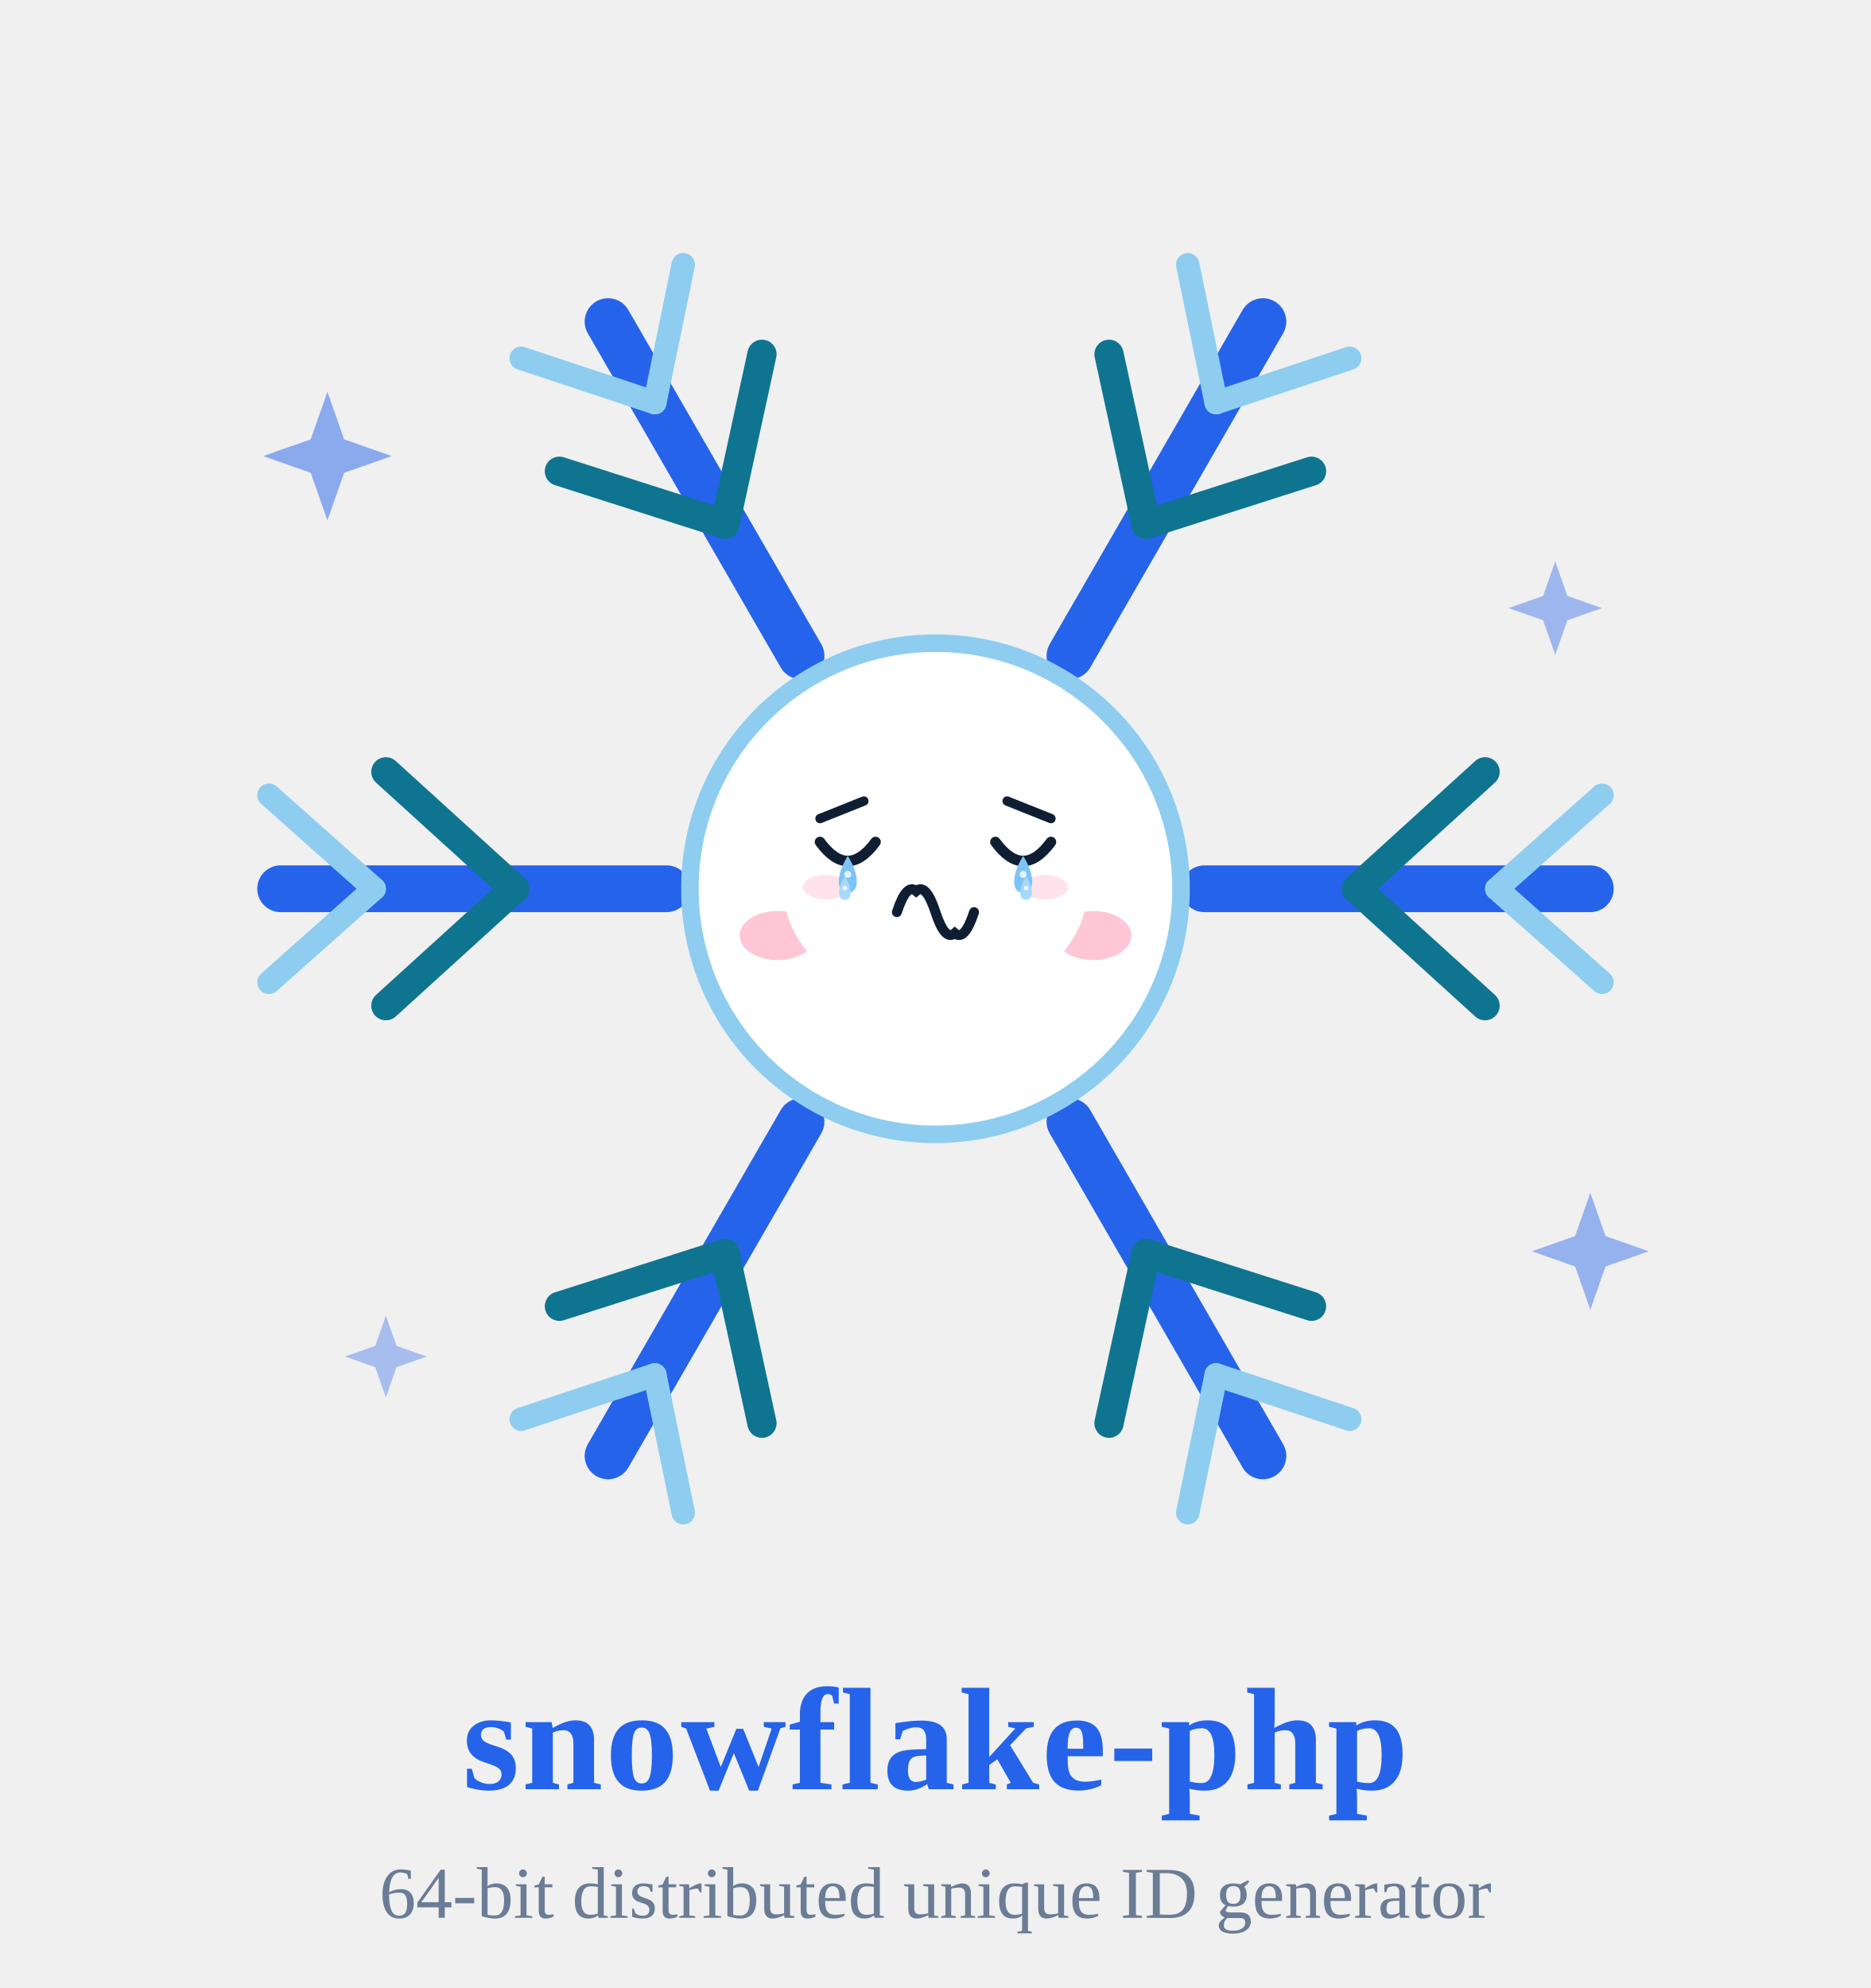
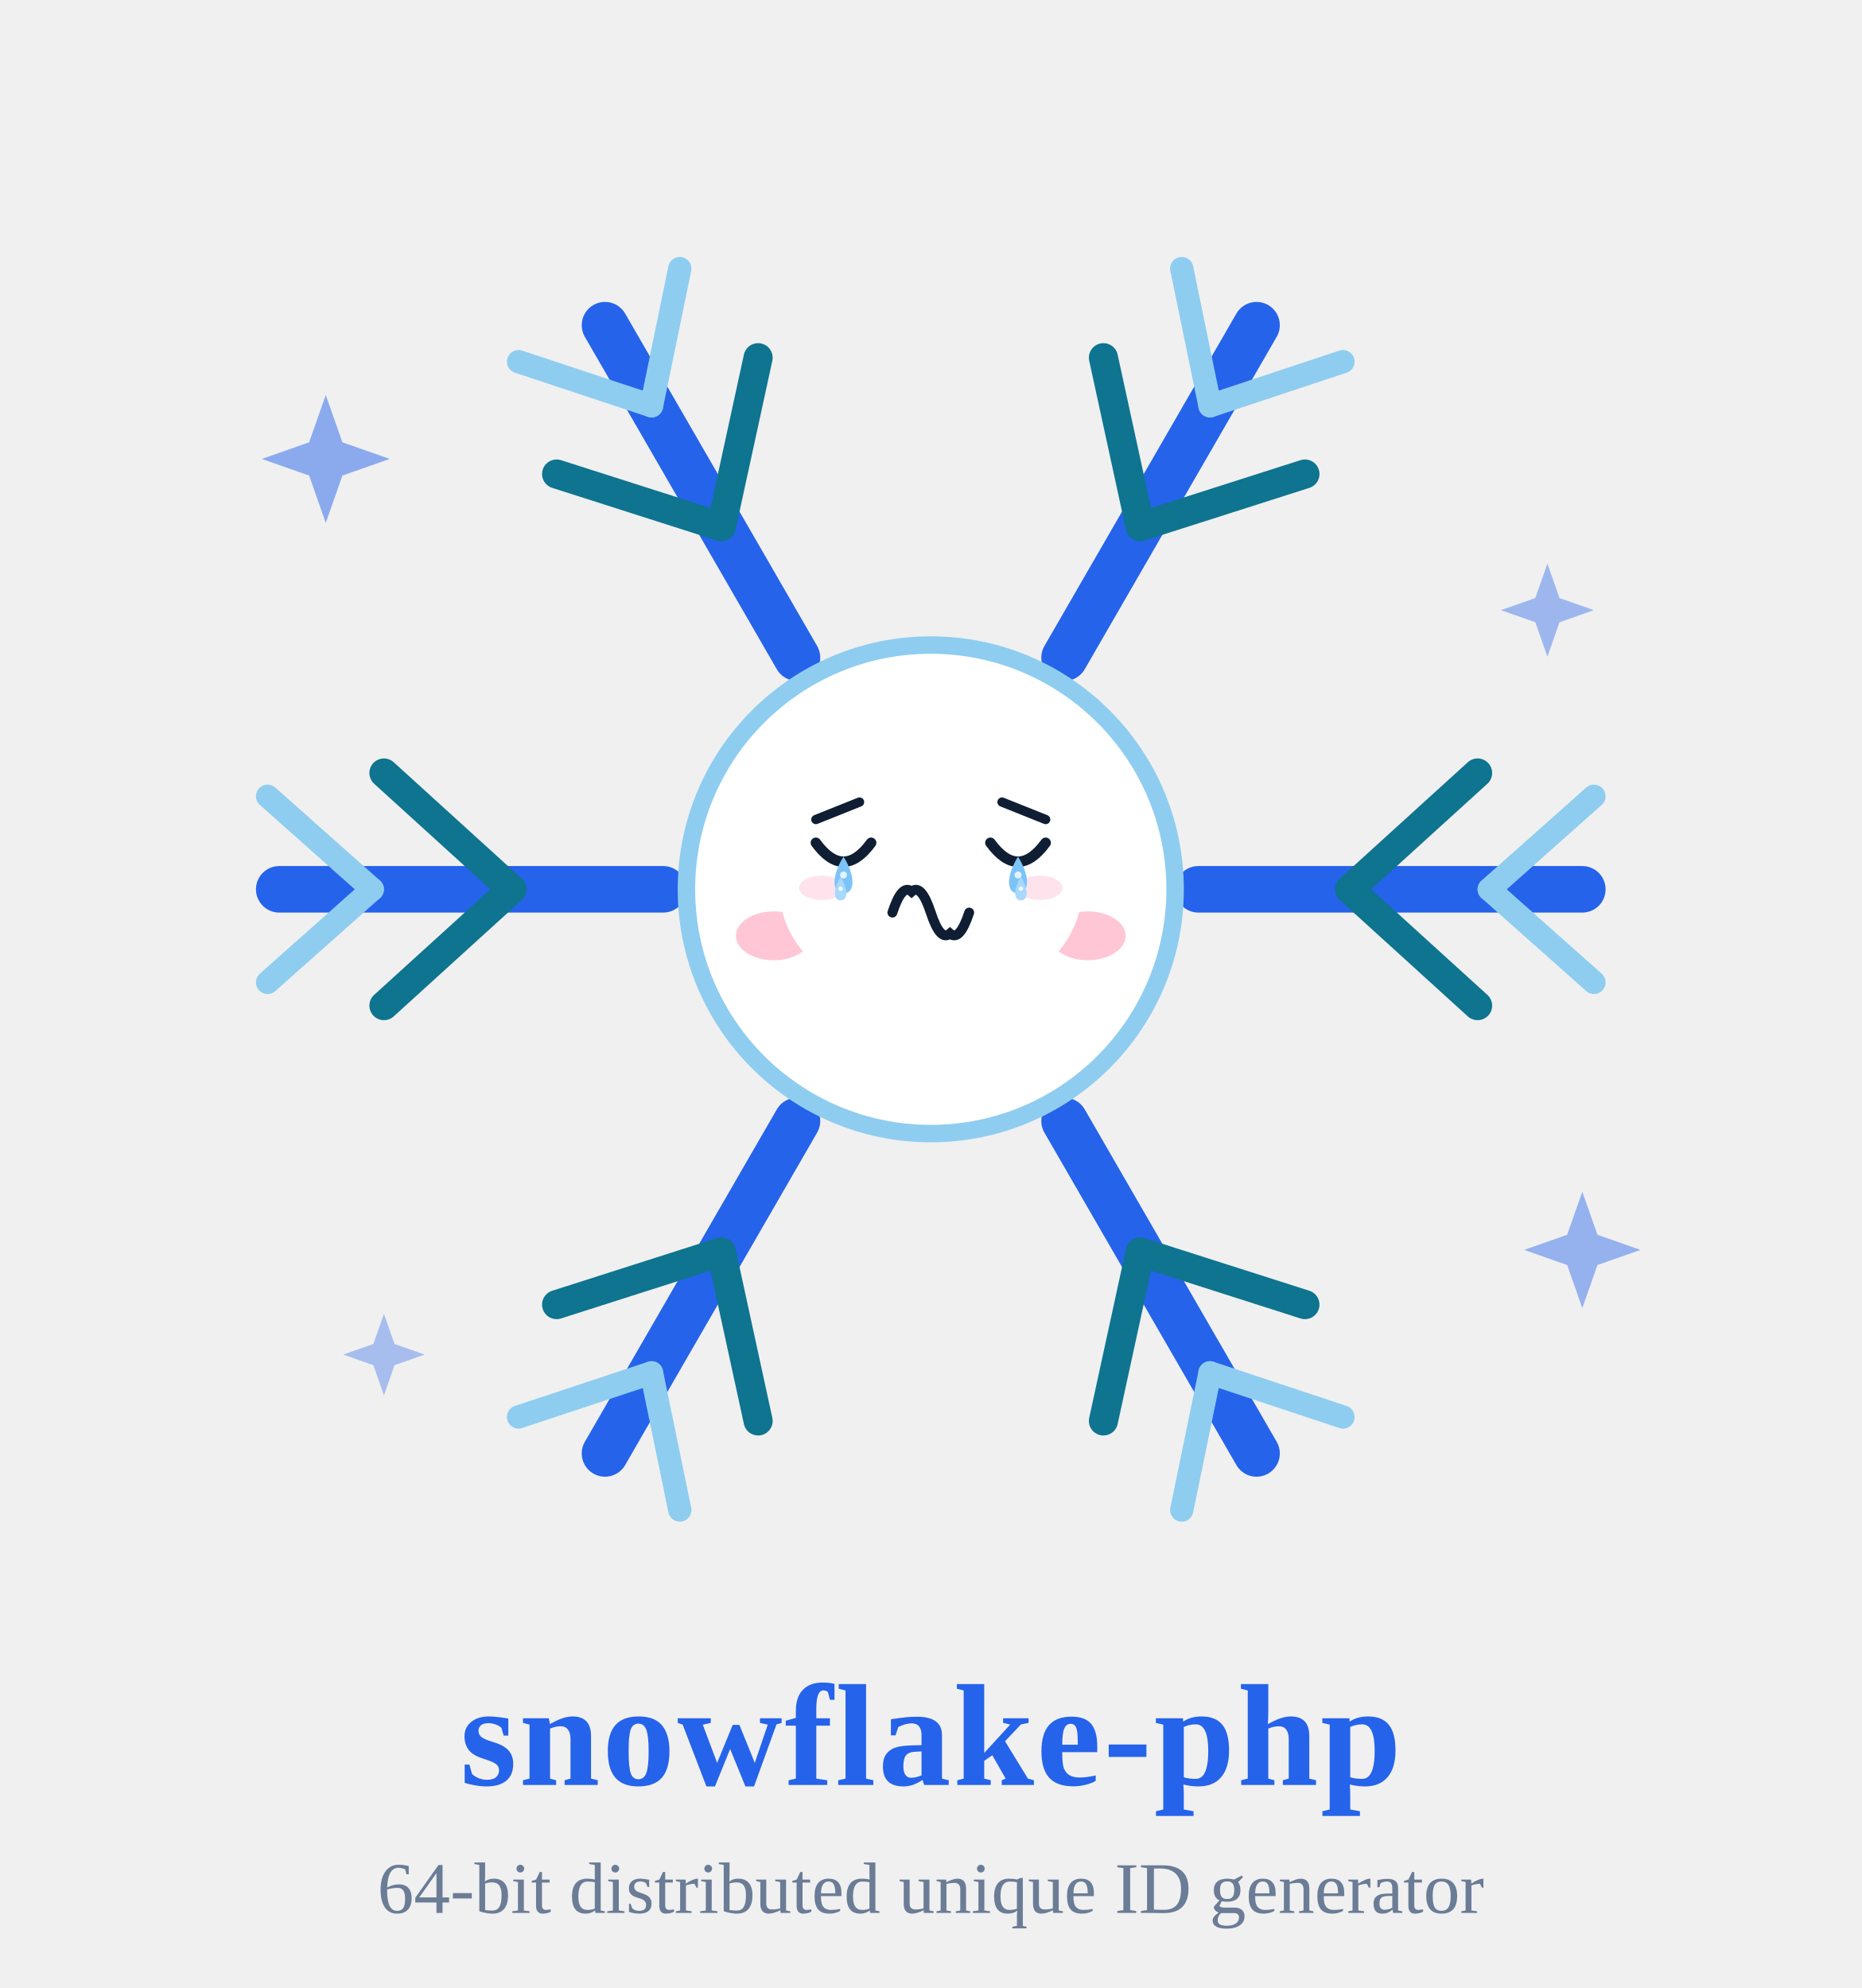
- <svg xmlns="http://www.w3.org/2000/svg" viewBox="0 0 320 340" width="320" height="340" role="img" aria-label="雪花精灵 · 哭 Cry">
+ <svg xmlns="http://www.w3.org/2000/svg" viewBox="0 0 320 340" width="88" height="94" role="img" aria-label="雪花精灵 · 哭 Cry">
  <style>
.ex-motion { animation: ex-sob 0.9s ease-in-out infinite; transform-box: fill-box; transform-origin: 50% 50%; }
.ex-anim-tear { animation: ex-tear 1.8s ease-in infinite; transform-box: fill-box; transform-origin: center; }
.ex-anim-sweat { animation: ex-tear 1.5s ease-in infinite; transform-box: fill-box; transform-origin: center; }
.ex-anim-heart { animation: ex-heart 2.2s ease-out infinite; transform-box: fill-box; transform-origin: center; }
.ex-anim-spark { animation: ex-spark 1.9s ease-in-out infinite; transform-box: fill-box; transform-origin: center; }
.ex-anim-rain { animation: ex-rain 1.4s linear infinite; transform-box: fill-box; transform-origin: center; }
.ex-anim-confetti { animation: ex-confetti 2.4s linear infinite; transform-box: fill-box; transform-origin: center; }
.ex-anim-pulse { animation: ex-pulse 1.6s ease-in-out infinite; transform-box: fill-box; transform-origin: center; }
.ex-anim-knock { animation: ex-knock 0.55s ease-in-out infinite; transform-box: fill-box; transform-origin: center; }
.ex-anim-knockline { animation: ex-knockline 0.55s ease-out infinite; transform-box: fill-box; transform-origin: center; }
.ex-anim-palm { animation: ex-palm 0.9s ease-in-out infinite; transform-box: fill-box; transform-origin: center; }
.ex-anim-steam { animation: ex-steam 1.8s ease-out infinite; transform-box: fill-box; transform-origin: center; }
.ex-anim-shock { animation: ex-shock 0.5s ease-in-out infinite; transform-box: fill-box; transform-origin: center; }
.ex-anim-please { animation: ex-please 1.4s ease-in-out infinite; transform-box: fill-box; transform-origin: center; }
.ex-anim-drift { animation: ex-drift 4.5s ease-in-out infinite; transform-box: fill-box; transform-origin: center; }
@keyframes ex-sob { 0%,100% { transform: translateY(0); } 50% { transform: translateY(1.6px); } }
@keyframes ex-tear { 0% { transform: translateY(0); opacity: 0; } 18% { opacity: 1; } 100% { transform: translateY(8px); opacity: 0; } }
@keyframes ex-heart { 0% { transform: translateY(0) scale(.65); opacity: 0; } 20% { opacity: 1; } 100% { transform: translateY(-10px) scale(1.15); opacity: 0; } }
@keyframes ex-spark { 0%,100% { transform: scale(.6) rotate(0deg); opacity: .3; } 50% { transform: scale(1.15) rotate(25deg); opacity: 1; } }
@keyframes ex-rain { 0% { transform: translateY(0); opacity: 0; } 20% { opacity: 1; } 100% { transform: translateY(8px); opacity: 0; } }
@keyframes ex-confetti { 0% { transform: translateY(-4px) rotate(0deg); opacity: 1; } 100% { transform: translateY(14px) rotate(200deg); opacity: 0; } }
@keyframes ex-pulse { 0%,100% { transform: scale(1); opacity: .35; } 50% { transform: scale(1.18); opacity: .7; } }
@keyframes ex-knock { 0%,100% { transform: translateX(3px); } 35% { transform: translateX(0); } }
@keyframes ex-knockline { 0%,100% { transform: scaleX(.6); opacity: .35; } 35% { transform: scaleX(1); opacity: 1; } }
@keyframes ex-palm { 0%,100% { transform: translateY(0) rotate(0deg); } 50% { transform: translateY(-1px) rotate(-4deg); } }
@keyframes ex-steam { 0% { transform: translateY(0); opacity: .7; } 100% { transform: translateY(-7px); opacity: 0; } }
@keyframes ex-shock { 0%,100% { transform: scaleX(.7); opacity: .4; } 50% { transform: scaleX(1.25); opacity: 1; } }
@keyframes ex-please { 0%,100% { transform: translateY(0); } 50% { transform: translateY(-1.5px); } }
@keyframes ex-drift { 0%,100% { transform: translateY(0); } 50% { transform: translateY(-1.5px); } }
@media (prefers-reduced-motion: reduce) {
  .ex-motion, [class*="ex-anim-"] { animation: none !important; }
}
</style>
  <g class="ex-motion ex-cry">
    <g class="ex-base">
      <defs>
</defs>
      <g opacity="0.9">
        <path d="M56,67 L58.86,75.14 L67,78 L58.86,80.86 L56,89 L53.14,80.86 L45,78 L53.14,75.14 Z" fill="#2563eb" opacity="0.55" />
        <path d="M266,96 L268.08,101.92 L274,104 L268.08,106.08 L266,112 L263.92,106.08 L258,104 L263.92,101.92 Z" fill="#2563eb" opacity="0.45" />
        <path d="M66,225 L67.82,230.18 L73,232 L67.82,233.82 L66,239 L64.18,233.82 L59,232 L64.18,230.18 Z" fill="#2563eb" opacity="0.4" />
        <path d="M272,204 L274.6,211.4 L282,214 L274.6,216.6 L272,224 L269.4,216.6 L262,214 L269.4,211.4 Z" fill="#2563eb" opacity="0.5" />
      </g>
      <g>
        <g transform="rotate(0 160 152)">
          <line x1="206.0" y1="152.0" x2="272.0" y2="152.0" stroke="#2563eb" stroke-width="8" stroke-linecap="round" />
          <line x1="232.0" y1="152.0" x2="254.0" y2="132.0" stroke="#0e7490" stroke-width="5" stroke-linecap="round" />
          <line x1="232.0" y1="152.0" x2="254.0" y2="172.0" stroke="#0e7490" stroke-width="5" stroke-linecap="round" />
          <line x1="256.0" y1="152.0" x2="274.0" y2="136.0" stroke="#8ecdf0" stroke-width="4" stroke-linecap="round" />
          <line x1="256.0" y1="152.0" x2="274.0" y2="168.0" stroke="#8ecdf0" stroke-width="4" stroke-linecap="round" />
        </g>
        <g transform="rotate(60 160 152)">
          <line x1="206.0" y1="152.0" x2="272.0" y2="152.0" stroke="#2563eb" stroke-width="8" stroke-linecap="round" />
          <line x1="232.0" y1="152.0" x2="254.0" y2="132.0" stroke="#0e7490" stroke-width="5" stroke-linecap="round" />
          <line x1="232.0" y1="152.0" x2="254.0" y2="172.0" stroke="#0e7490" stroke-width="5" stroke-linecap="round" />
          <line x1="256.0" y1="152.0" x2="274.0" y2="136.0" stroke="#8ecdf0" stroke-width="4" stroke-linecap="round" />
          <line x1="256.0" y1="152.0" x2="274.0" y2="168.0" stroke="#8ecdf0" stroke-width="4" stroke-linecap="round" />
        </g>
        <g transform="rotate(120 160 152)">
          <line x1="206.0" y1="152.0" x2="272.0" y2="152.0" stroke="#2563eb" stroke-width="8" stroke-linecap="round" />
          <line x1="232.0" y1="152.0" x2="254.0" y2="132.0" stroke="#0e7490" stroke-width="5" stroke-linecap="round" />
          <line x1="232.0" y1="152.0" x2="254.0" y2="172.0" stroke="#0e7490" stroke-width="5" stroke-linecap="round" />
          <line x1="256.0" y1="152.0" x2="274.0" y2="136.0" stroke="#8ecdf0" stroke-width="4" stroke-linecap="round" />
          <line x1="256.0" y1="152.0" x2="274.0" y2="168.0" stroke="#8ecdf0" stroke-width="4" stroke-linecap="round" />
        </g>
        <g transform="rotate(180 160 152)">
          <line x1="206.0" y1="152.0" x2="272.0" y2="152.0" stroke="#2563eb" stroke-width="8" stroke-linecap="round" />
          <line x1="232.0" y1="152.0" x2="254.0" y2="132.0" stroke="#0e7490" stroke-width="5" stroke-linecap="round" />
          <line x1="232.0" y1="152.0" x2="254.0" y2="172.0" stroke="#0e7490" stroke-width="5" stroke-linecap="round" />
          <line x1="256.0" y1="152.0" x2="274.0" y2="136.0" stroke="#8ecdf0" stroke-width="4" stroke-linecap="round" />
          <line x1="256.0" y1="152.0" x2="274.0" y2="168.0" stroke="#8ecdf0" stroke-width="4" stroke-linecap="round" />
        </g>
        <g transform="rotate(240 160 152)">
          <line x1="206.0" y1="152.0" x2="272.0" y2="152.0" stroke="#2563eb" stroke-width="8" stroke-linecap="round" />
          <line x1="232.0" y1="152.0" x2="254.0" y2="132.0" stroke="#0e7490" stroke-width="5" stroke-linecap="round" />
          <line x1="232.0" y1="152.0" x2="254.0" y2="172.0" stroke="#0e7490" stroke-width="5" stroke-linecap="round" />
          <line x1="256.0" y1="152.0" x2="274.0" y2="136.0" stroke="#8ecdf0" stroke-width="4" stroke-linecap="round" />
          <line x1="256.0" y1="152.0" x2="274.0" y2="168.0" stroke="#8ecdf0" stroke-width="4" stroke-linecap="round" />
        </g>
        <g transform="rotate(300 160 152)">
          <line x1="206.0" y1="152.0" x2="272.0" y2="152.0" stroke="#2563eb" stroke-width="8" stroke-linecap="round" />
          <line x1="232.0" y1="152.0" x2="254.0" y2="132.0" stroke="#0e7490" stroke-width="5" stroke-linecap="round" />
          <line x1="232.0" y1="152.0" x2="254.0" y2="172.0" stroke="#0e7490" stroke-width="5" stroke-linecap="round" />
          <line x1="256.0" y1="152.0" x2="274.0" y2="136.0" stroke="#8ecdf0" stroke-width="4" stroke-linecap="round" />
          <line x1="256.0" y1="152.0" x2="274.0" y2="168.0" stroke="#8ecdf0" stroke-width="4" stroke-linecap="round" />
        </g>
        <circle cx="160" cy="152" r="42" fill="#ffffff" stroke="#8ecdf0" stroke-width="3" />
        <circle cx="145" cy="145" r="5" fill="#0f1e33" />
        <circle cx="175" cy="145" r="5" fill="#0f1e33" />
        <circle cx="146.8" cy="143.2" r="1.7" fill="#ffffff" />
        <circle cx="176.8" cy="143.2" r="1.7" fill="#ffffff" />
        <path d="M146,163 Q160,175 174,163" fill="none" stroke="#0f1e33" stroke-width="3.4" stroke-linecap="round" />
        <ellipse cx="133" cy="160" rx="6.5" ry="4.2" fill="#ffb3c7" opacity="0.75" />
        <ellipse cx="187" cy="160" rx="6.5" ry="4.2" fill="#ffb3c7" opacity="0.75" />
      </g>
      <text x="160" y="306" font-size="25.0" fill="#2563eb" font-weight="700" text-anchor="middle" letter-spacing="0.4">snowflake-php</text>
      <text x="160" y="328" font-size="12.5" fill="#6b7c96" font-weight="400" text-anchor="middle">64-bit distributed unique ID generator</text>
    </g>
    <g class="ex-face">
      <ellipse cx="160" cy="152" rx="26" ry="20" fill="#FFFFFF" />
      <path d="M 140.25,140 L 147.75,137" stroke="#0F1E33" stroke-width="1.6" stroke-linecap="round" />
      <path d="M 179.75,140 L 172.25,137" stroke="#0F1E33" stroke-width="1.6" stroke-linecap="round" />
      <path d="M 140.25,144 Q 145,150.5 149.75,144" fill="none" stroke="#0F1E33" stroke-width="1.8" stroke-linecap="round" />
      <path d="M 170.25,144 Q 175,150.5 179.75,144" fill="none" stroke="#0F1E33" stroke-width="1.8" stroke-linecap="round" />
      <path d="M 153.4,156 Q 155.05,150.96 156.7,152.4 Q 158.35,150.96 160,156 Q 161.65,161.04 163.3,159.6 Q 164.95,161.04 166.6,156" fill="none" stroke="#0F1E33" stroke-width="1.7" stroke-linecap="round" />
      <ellipse cx="141.25" cy="151.75" rx="3.9" ry="2.1" fill="#FF8FB3" opacity="0.25" />
      <ellipse cx="178.75" cy="151.75" rx="3.9" ry="2.1" fill="#FF8FB3" opacity="0.25" />
      <g transform="translate(0 0)">
        <path class="ex-anim-tear" style="animation-delay:0.0s" d="M 145,146.38 C 147.06,149.68 147.06,152.7 145,152.7 C 142.94,152.7 142.94,149.68 145,146.38 Z" fill="#7CC4F8" />
        <circle cx="145" cy="149.54" r="0.6" fill="#FFFFFF" opacity=".8" />
      </g>
      <g transform="translate(0 0)">
        <path class="ex-anim-tear" style="animation-delay:0.55s" d="M 175,146.38 C 177.06,149.68 177.06,152.7 175,152.7 C 172.94,152.7 172.94,149.68 175,146.38 Z" fill="#7CC4F8" />
        <circle cx="175" cy="149.54" r="0.6" fill="#FFFFFF" opacity=".8" />
      </g>
      <g transform="translate(0 0)">
        <path class="ex-anim-tear" style="animation-delay:0.9s" d="M 144.5,149.88 C 145.81,151.97 145.81,153.9 144.5,153.9 C 143.19,153.9 143.19,151.97 144.5,149.88 Z" fill="#A8D8FB" />
        <circle cx="144.5" cy="151.89" r="0.39" fill="#FFFFFF" opacity=".8" />
      </g>
      <g transform="translate(0 0)">
        <path class="ex-anim-tear" style="animation-delay:1.35s" d="M 175.5,149.88 C 176.81,151.97 176.81,153.9 175.5,153.9 C 174.19,153.9 174.19,151.97 175.5,149.88 Z" fill="#A8D8FB" />
        <circle cx="175.5" cy="151.89" r="0.39" fill="#FFFFFF" opacity=".8" />
      </g>
    </g>
  </g>
</svg>
